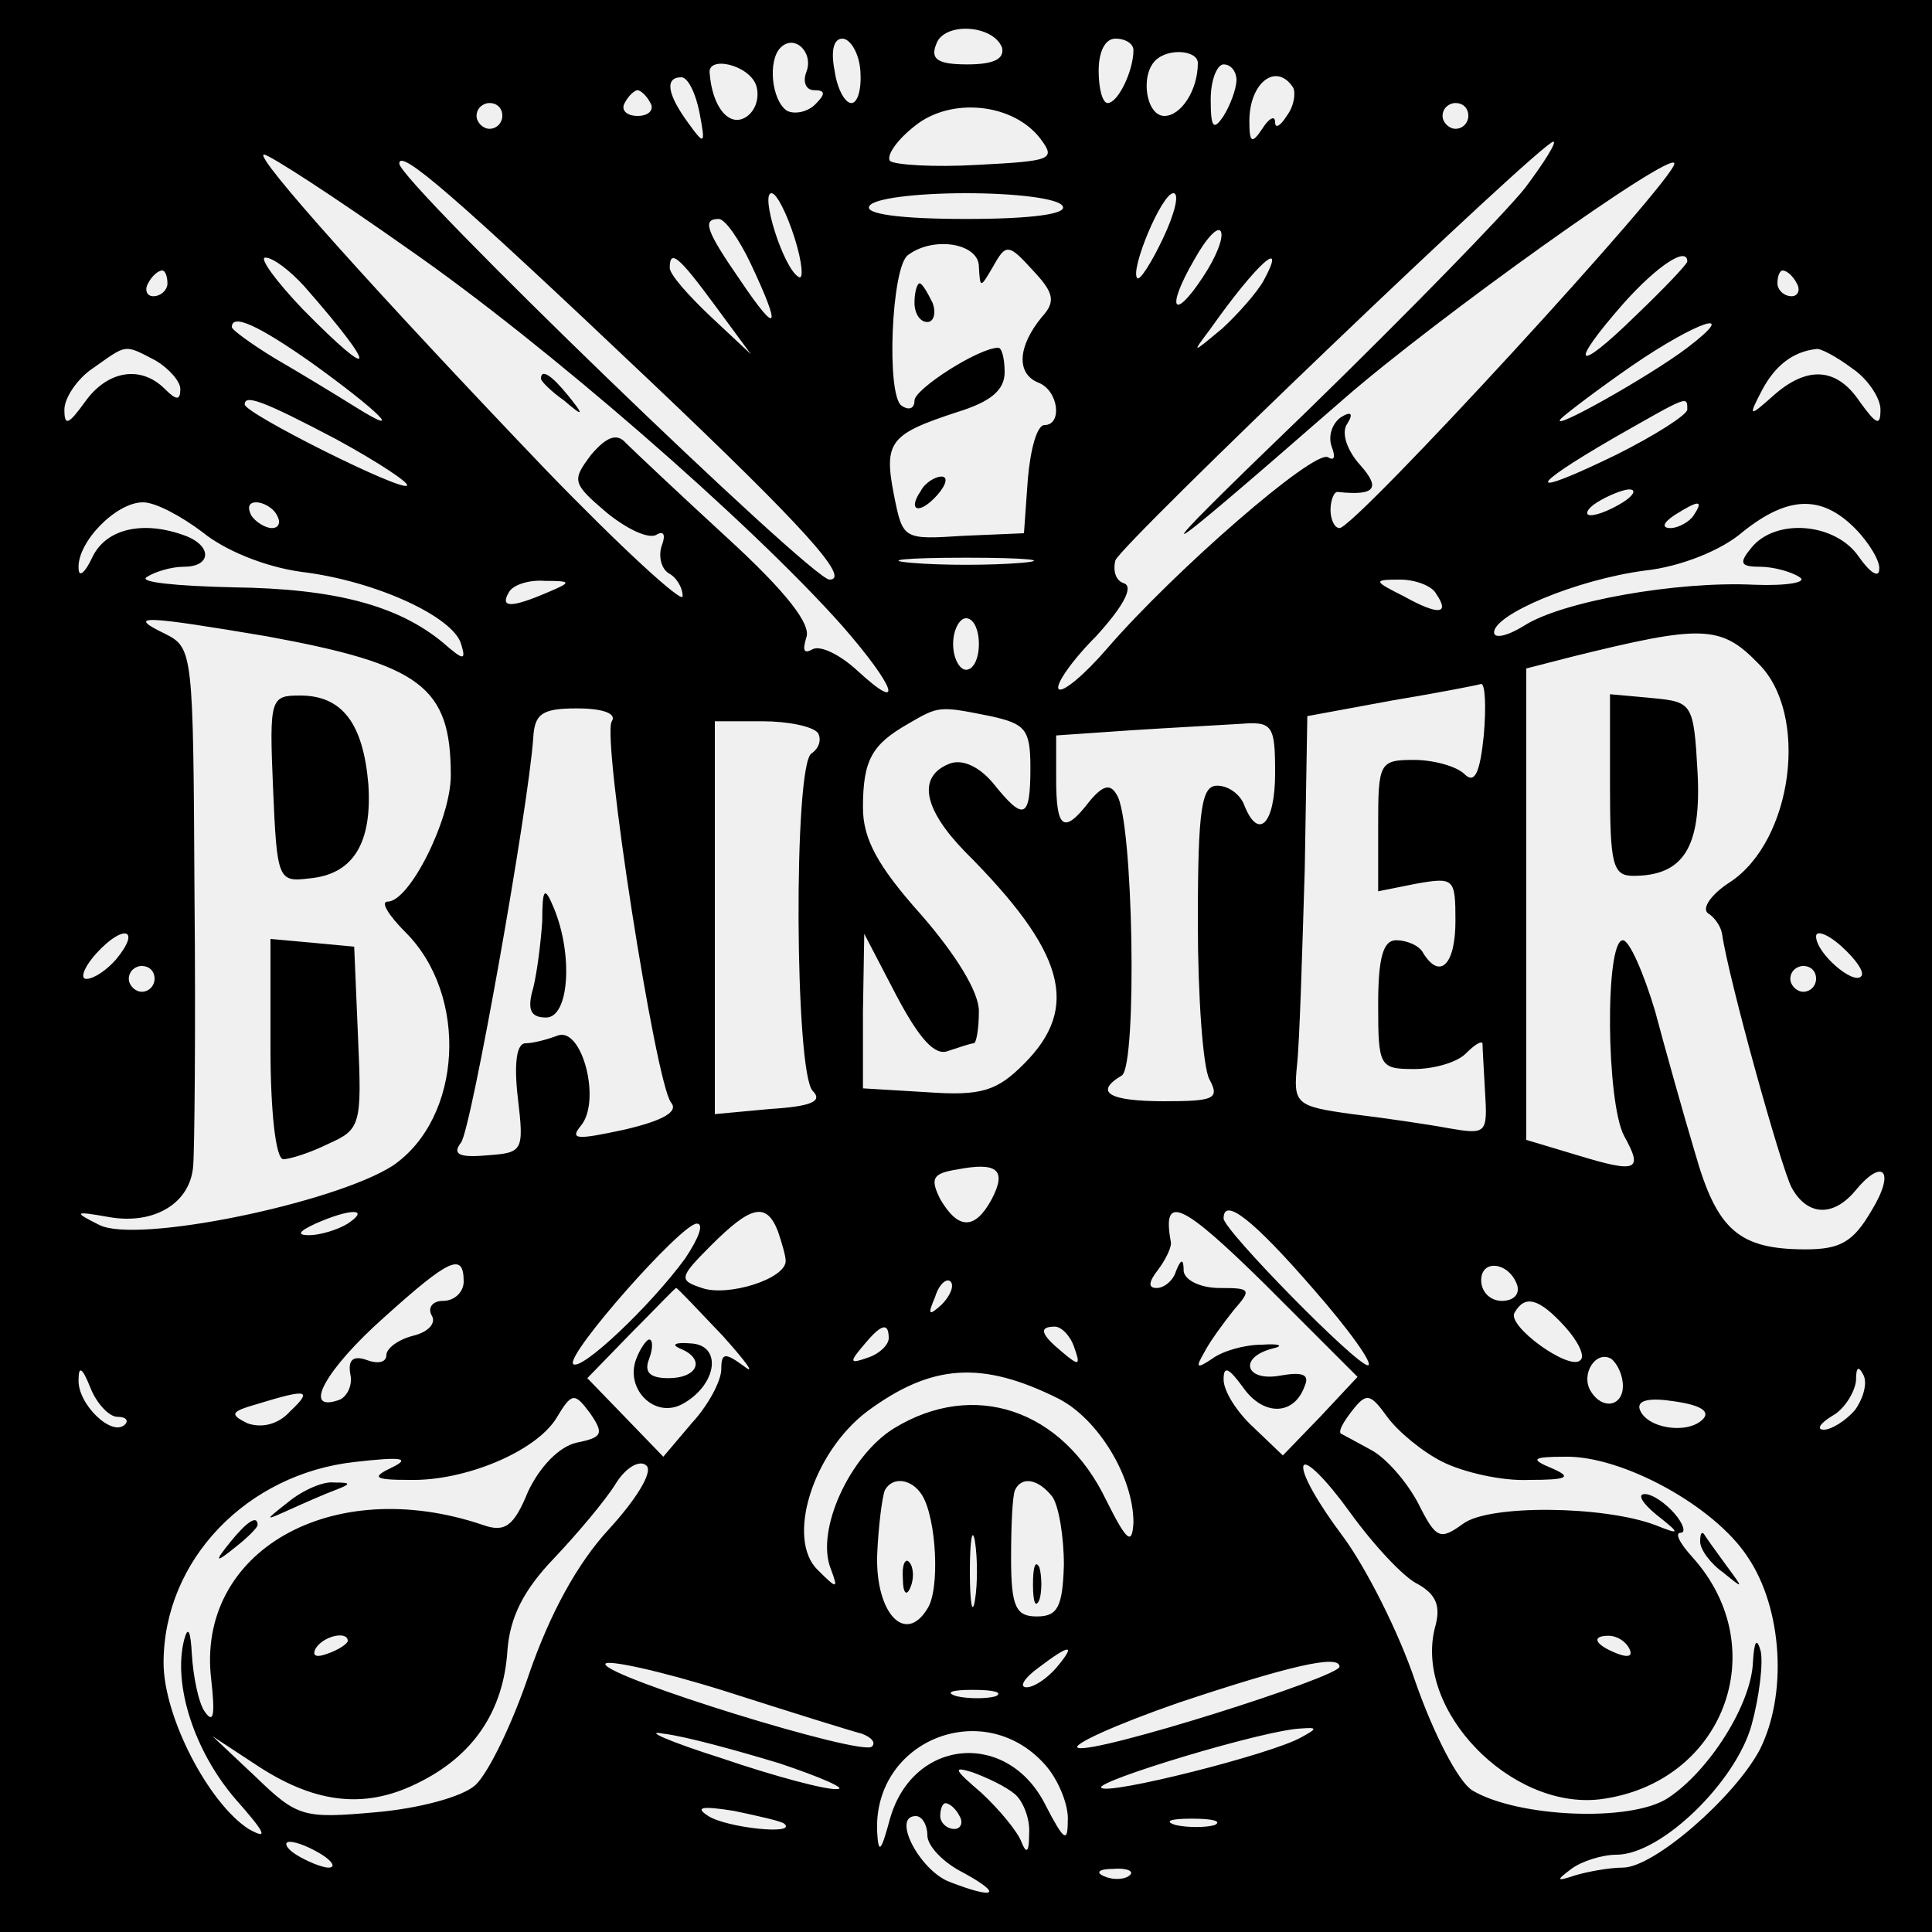
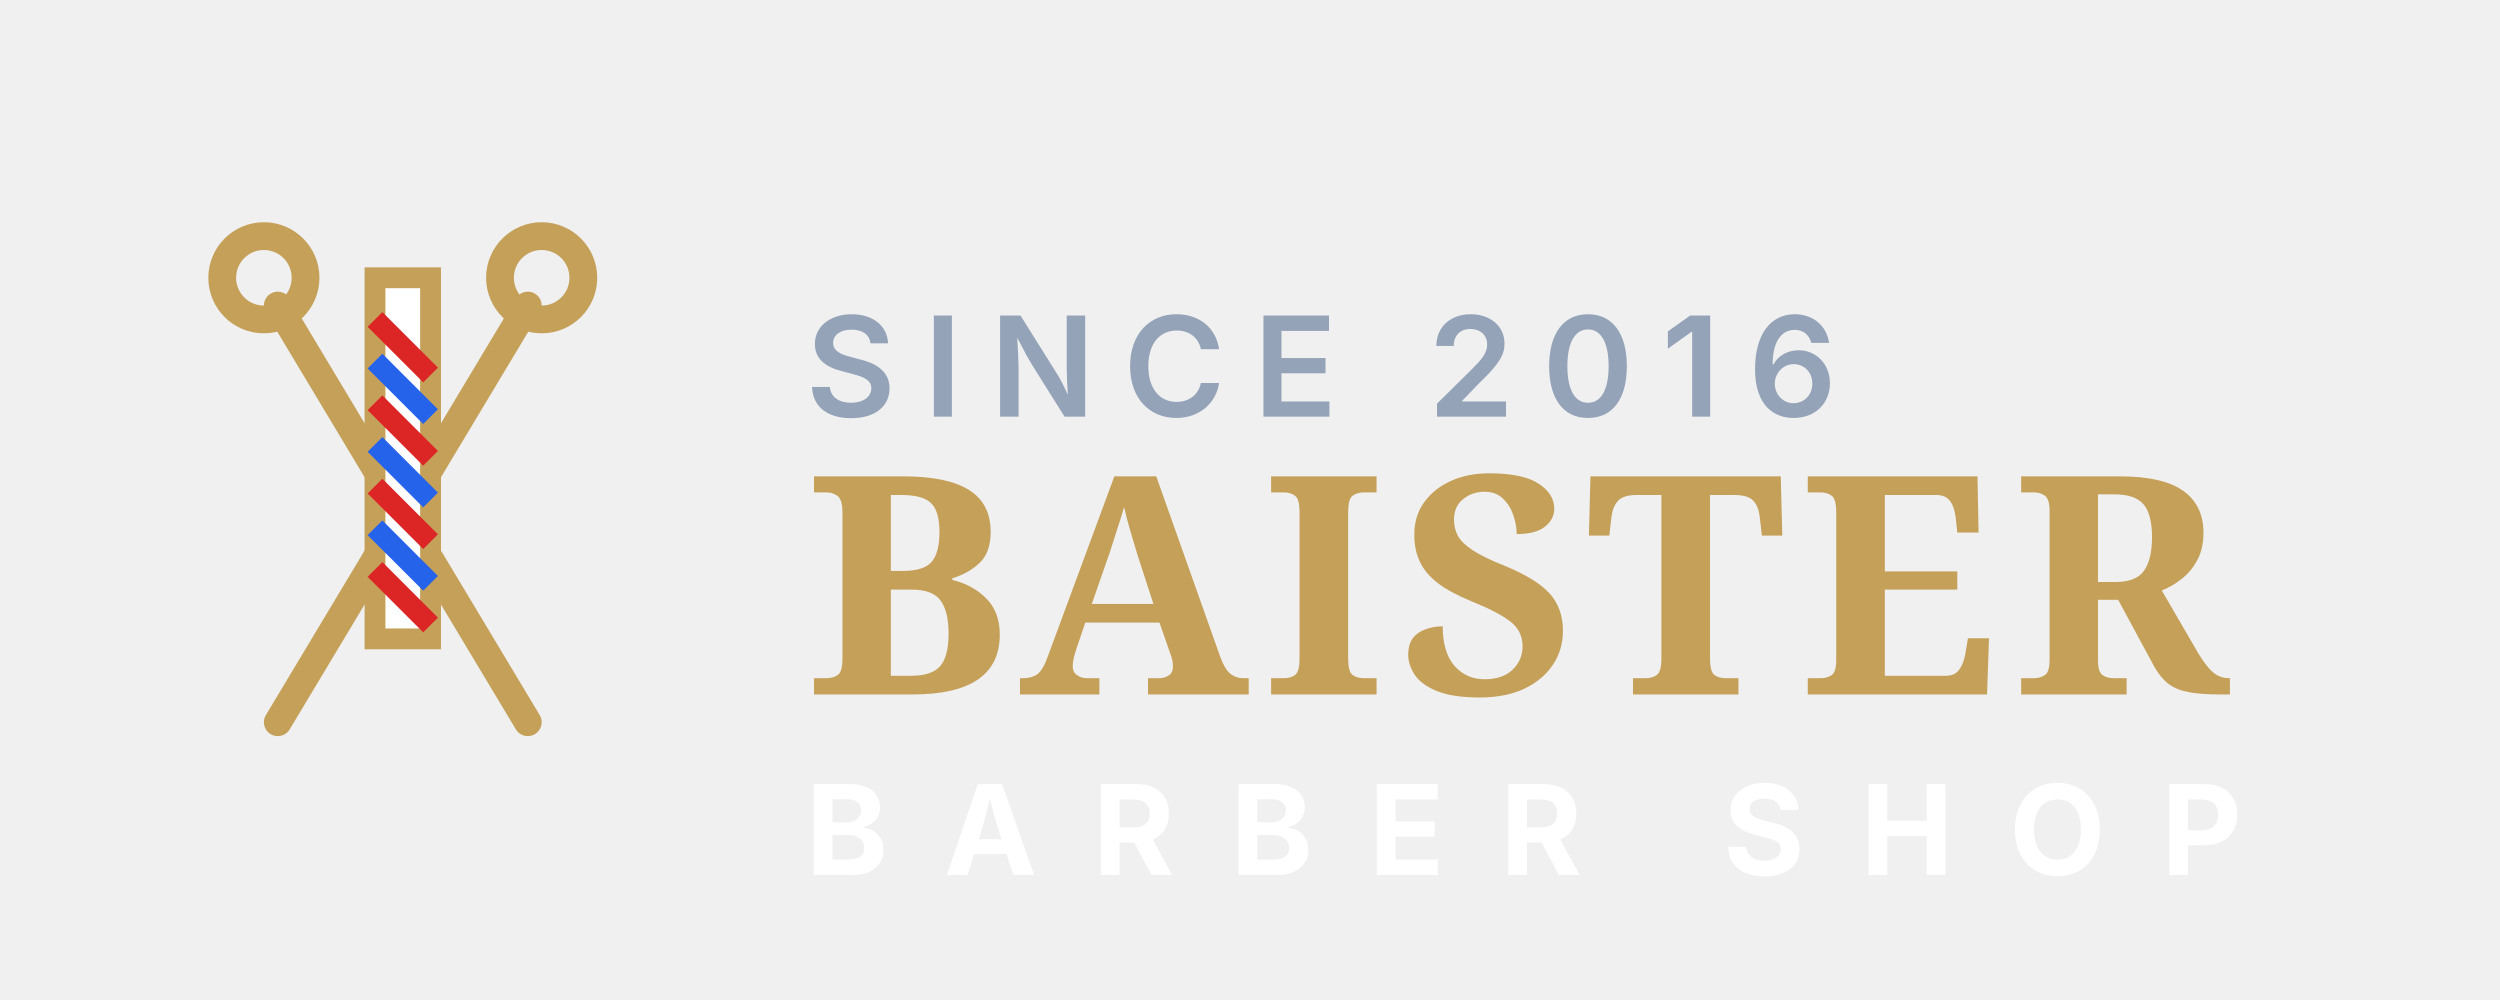
- <svg xmlns="http://www.w3.org/2000/svg" version="1.0" width="150pt" height="150pt" viewBox="0 0 150 150" preserveAspectRatio="xMidYMid meet">
-   <g transform="translate(0,150) scale(0.1,-0.1)" fill="#000000" stroke="none">
-     <path d="M0 750 l0 -750 750 0 750 0 0 750 0 750 -750 0 -750 0 0 -750z m778 713 c2 -9 -7 -13 -27 -13 -23 0 -29 4 -24 16 6 17 44 15 51 -3z m-152 -19 c-3 -8 0 -14 6 -14 9 0 9 -3 1 -11 -6 -6 -16 -8 -22 -5 -12 8 -15 39 -5 49 11 11 26 -4 20 -19z m42 1 c1 -14 -2 -25 -7 -25 -5 0 -11 11 -13 25 -3 15 -1 25 6 25 6 0 13 -11 14 -25z m212 16 c0 -16 -12 -41 -20 -41 -4 0 -7 11 -7 25 0 15 5 25 13 25 8 0 14 -4 14 -9z m50 -10 c0 -21 -13 -41 -26 -41 -14 0 -19 31 -7 43 10 10 33 8 33 -2z m-343 -17 c3 -9 0 -20 -8 -25 -13 -8 -26 8 -28 34 -2 14 30 7 36 -9z m373 4 c0 -7 -5 -20 -10 -28 -8 -12 -10 -9 -10 13 0 15 5 27 10 27 6 0 10 -6 10 -12z m-417 -25 c5 -26 4 -26 -9 -8 -16 22 -18 35 -5 35 5 0 11 -12 14 -27z m461 19 c2 -4 1 -14 -5 -22 -5 -8 -9 -10 -9 -5 0 6 -5 3 -10 -5 -8 -12 -10 -11 -10 6 0 30 21 46 34 26z m-499 -12 c3 -5 -1 -10 -10 -10 -9 0 -13 5 -10 10 3 6 8 10 10 10 2 0 7 -4 10 -10z m-115 -10 c0 -5 -4 -10 -10 -10 -5 0 -10 5 -10 10 0 6 5 10 10 10 6 0 10 -4 10 -10z m418 -18 c12 -16 8 -17 -49 -20 -34 -2 -64 0 -68 3 -3 4 5 16 19 27 28 23 77 18 98 -10z m332 18 c0 -5 -4 -10 -10 -10 -5 0 -10 5 -10 10 0 6 5 10 10 10 6 0 10 -4 10 -10z m44 -56 c-16 -20 -91 -97 -168 -172 -136 -131 -130 -129 27 8 71 62 257 195 257 183 0 -13 -248 -283 -260 -283 -4 0 -7 7 -7 14 0 8 3 15 6 14 29 -3 33 3 17 21 -10 11 -15 25 -10 32 5 8 3 10 -5 5 -7 -5 -10 -15 -7 -23 3 -8 2 -11 -3 -8 -11 6 -119 -88 -171 -148 -18 -21 -35 -35 -38 -32 -3 3 10 22 29 41 21 23 29 38 22 41 -7 2 -9 10 -7 18 6 14 331 325 340 325 3 0 -7 -16 -22 -36z m-866 -48 c105 -73 264 -211 336 -292 41 -47 49 -69 12 -35 -14 13 -29 20 -35 17 -7 -4 -8 -1 -5 9 4 10 -15 35 -62 78 -37 34 -72 67 -78 73 -7 8 -15 5 -27 -9 -15 -20 -15 -22 12 -45 16 -13 33 -21 39 -17 5 3 7 0 4 -8 -3 -8 -1 -18 5 -22 6 -3 11 -11 11 -18 0 -6 -48 38 -106 98 -131 137 -228 245 -219 245 4 0 55 -33 113 -74z m188 -103 c118 -112 155 -153 138 -153 -14 0 -334 309 -334 323 0 12 41 -23 196 -170z m111 112 c6 -19 7 -33 3 -30 -12 7 -30 65 -21 65 4 0 12 -16 18 -35z m208 25 c4 -6 -23 -10 -75 -10 -52 0 -79 4 -75 10 3 6 37 10 75 10 38 0 72 -4 75 -10z m78 -25 c-9 -19 -18 -33 -20 -31 -6 6 19 66 28 66 5 0 1 -16 -8 -35z m-320 -20 c24 -51 21 -56 -8 -13 -27 39 -30 48 -17 48 5 0 16 -16 25 -35z m351 -10 c-23 -35 -29 -25 -7 13 10 18 19 27 21 22 2 -5 -4 -20 -14 -35z m-174 8 c1 -17 1 -17 11 0 10 18 12 18 31 -3 16 -17 18 -24 7 -36 -19 -23 -20 -44 -3 -51 16 -6 19 -33 5 -33 -6 0 -11 -19 -13 -42 l-3 -42 -47 -2 c-47 -3 -47 -3 -54 32 -8 41 -3 47 49 64 26 8 37 17 37 31 0 10 -2 19 -5 19 -15 0 -65 -32 -65 -41 0 -6 -4 -8 -10 -4 -12 8 -8 108 5 117 20 15 55 9 55 -9z m-524 -15 c58 -66 57 -77 -1 -18 -21 22 -34 40 -29 40 6 0 19 -10 30 -22z m319 -15 l28 -38 -31 29 c-18 17 -32 33 -32 38 0 15 7 9 35 -29z m426 19 c-5 -9 -20 -26 -32 -37 -24 -20 -24 -20 -9 0 36 51 60 72 41 37z m329 15 c0 -2 -18 -21 -40 -42 -47 -46 -53 -40 -9 10 26 29 49 44 49 32z m-1180 -17 c0 -5 -5 -10 -11 -10 -5 0 -7 5 -4 10 3 6 8 10 11 10 2 0 4 -4 4 -10z m1265 0 c3 -5 1 -10 -4 -10 -6 0 -11 5 -11 10 0 6 2 10 4 10 3 0 8 -4 11 -10z m-1154 -61 c53 -38 75 -60 35 -35 -16 10 -44 27 -63 38 -18 11 -33 22 -33 24 0 11 21 1 61 -27z m1069 11 c-29 -22 -109 -67 -98 -55 4 4 29 23 55 41 51 35 85 46 43 14z m-1189 -10 c10 -6 19 -16 19 -22 0 -9 -3 -9 -12 0 -19 19 -45 14 -62 -10 -13 -18 -16 -19 -16 -6 0 9 10 24 22 32 27 19 24 19 49 6z m1317 -6 c12 -8 22 -23 22 -32 0 -13 -3 -12 -16 6 -18 27 -41 28 -67 5 -19 -17 -20 -17 -9 4 10 19 24 30 42 32 3 1 16 -6 28 -15z m-1177 -55 c33 -18 57 -34 55 -36 -4 -5 -126 56 -126 63 0 8 14 3 71 -27z m1049 23 c0 -4 -25 -20 -55 -35 -70 -34 -71 -27 -2 13 58 33 57 33 57 22z m-50 -72 c-8 -5 -19 -10 -25 -10 -5 0 -3 5 5 10 8 5 20 10 25 10 6 0 3 -5 -5 -10z m-1103 -23 c17 -14 48 -27 77 -31 58 -7 118 -35 124 -56 4 -13 2 -13 -14 1 -35 29 -84 42 -163 43 -44 1 -74 4 -67 8 6 4 19 8 29 8 21 0 22 16 1 24 -32 12 -61 6 -72 -16 -6 -13 -11 -17 -11 -9 -1 20 29 51 50 51 10 0 30 -11 46 -23z m58 13 c3 -5 2 -10 -4 -10 -5 0 -13 5 -16 10 -3 6 -2 10 4 10 5 0 13 -4 16 -10z m1100 0 c-3 -5 -12 -10 -18 -10 -7 0 -6 4 3 10 19 12 23 12 15 0z m125 -10 c11 -11 20 -26 19 -32 0 -7 -7 -3 -16 10 -18 26 -64 30 -83 7 -10 -12 -9 -15 6 -15 11 0 25 -4 31 -8 7 -4 -9 -7 -35 -6 -60 3 -150 -13 -179 -32 -13 -8 -23 -10 -23 -5 0 14 64 41 117 48 28 3 60 16 76 30 35 28 61 29 87 3z m-647 -27 c-24 -2 -62 -2 -85 0 -24 2 -5 4 42 4 47 0 66 -2 43 -4z m-368 -23 c-28 -12 -37 -12 -30 0 3 6 16 10 28 9 21 0 21 -1 2 -9z m690 -1 c11 -16 2 -17 -25 -2 -24 12 -24 13 -3 13 12 0 25 -5 28 -11z m-908 -33 c120 -22 143 -39 143 -108 0 -34 -32 -98 -49 -98 -6 0 1 -11 14 -24 49 -49 44 -144 -10 -181 -45 -29 -199 -61 -228 -46 -20 10 -20 11 8 6 35 -6 63 11 65 40 1 11 2 106 1 211 -1 188 -1 191 -23 202 -31 15 -16 14 79 -2z m553 -6 c0 -11 -4 -20 -10 -20 -5 0 -10 9 -10 20 0 11 5 20 10 20 6 0 10 -9 10 -20z m605 -15 c40 -39 27 -138 -22 -170 -14 -9 -22 -20 -17 -24 5 -3 10 -10 11 -16 5 -35 46 -182 54 -197 12 -22 32 -23 49 -3 22 27 32 16 13 -15 -14 -24 -24 -30 -51 -30 -52 0 -69 15 -86 75 -9 30 -23 80 -31 110 -9 30 -20 55 -25 55 -14 0 -13 -126 1 -152 15 -27 10 -29 -36 -15 l-40 12 0 183 0 183 35 9 c101 25 116 25 145 -5z m-213 -56 c-3 -29 -7 -38 -15 -30 -6 6 -24 11 -39 11 -27 0 -28 -2 -28 -51 l0 -51 30 6 c29 5 30 4 30 -29 0 -34 -12 -46 -25 -25 -3 6 -13 10 -21 10 -10 0 -14 -13 -14 -50 0 -48 1 -50 28 -50 15 0 33 5 40 12 7 7 12 10 13 8 0 -3 1 -20 2 -38 2 -32 1 -33 -28 -28 -16 3 -50 8 -75 11 -44 6 -46 8 -43 38 2 18 4 86 6 152 l2 119 65 12 c36 6 67 12 70 13 3 0 4 -17 2 -40z m-677 11 c-8 -12 34 -281 46 -296 6 -7 -6 -14 -36 -21 -37 -8 -43 -8 -34 3 16 19 1 77 -18 70 -8 -3 -19 -6 -25 -6 -7 0 -9 -16 -6 -42 5 -42 4 -43 -24 -45 -22 -2 -27 1 -20 10 8 11 52 258 56 314 1 19 7 23 34 23 20 0 31 -4 27 -10z m294 4 c27 -6 31 -10 31 -40 0 -40 -5 -42 -29 -12 -11 13 -24 19 -34 15 -25 -10 -20 -35 12 -68 78 -78 90 -121 46 -165 -21 -21 -33 -25 -75 -22 l-50 3 0 60 1 60 25 -48 c18 -34 30 -47 40 -43 9 3 18 6 20 6 2 0 4 11 4 25 0 15 -18 44 -45 75 -34 38 -45 59 -45 83 0 37 7 49 35 65 24 14 24 14 64 6z m-134 -13 c3 -5 1 -12 -5 -16 -14 -9 -13 -248 1 -262 8 -8 -1 -12 -33 -14 l-43 -4 0 152 0 153 37 0 c20 0 39 -4 43 -9z m355 -31 c0 -40 -13 -53 -24 -25 -3 8 -12 15 -21 15 -12 0 -15 -17 -15 -106 0 -58 4 -113 9 -122 8 -15 4 -17 -35 -17 -43 0 -55 7 -33 20 12 8 9 199 -4 218 -5 9 -11 7 -21 -5 -20 -26 -26 -22 -26 17 l0 34 58 4 c31 2 69 4 85 5 25 2 27 -1 27 -38z m-900 -145 c-7 -8 -17 -15 -23 -15 -5 0 -2 9 8 20 21 23 35 19 15 -5z m1355 -13 c-6 -7 -35 18 -35 31 0 5 9 2 20 -8 11 -10 18 -20 15 -23z m-1325 -2 c0 -5 -4 -10 -10 -10 -5 0 -10 5 -10 10 0 6 5 10 10 10 6 0 10 -4 10 -10z m1290 0 c0 -5 -4 -10 -10 -10 -5 0 -10 5 -10 10 0 6 5 10 10 10 6 0 10 -4 10 -10z m-640 -171 c-13 -24 -26 -24 -40 0 -8 16 -6 20 13 23 31 6 39 0 27 -23z m255 -169 l-29 -30 -23 22 c-13 12 -23 28 -23 37 0 11 4 9 15 -6 16 -23 40 -22 48 1 4 9 -2 11 -19 8 -27 -5 -33 14 -6 21 9 2 6 4 -8 3 -14 0 -31 -5 -39 -11 -12 -8 -13 -7 -6 5 4 8 15 23 23 33 14 16 13 17 -11 17 -15 0 -27 6 -28 13 0 10 -2 10 -6 0 -2 -7 -9 -13 -15 -13 -7 0 -6 5 1 14 6 8 11 18 10 22 -7 38 9 30 73 -33 l72 -72 -29 -31z m-755 150 c-8 -5 -22 -9 -30 -9 -10 0 -8 3 5 9 27 12 43 12 25 0z m334 -6 c3 -9 6 -19 6 -23 0 -14 -45 -28 -65 -21 -18 6 -18 8 7 33 31 31 43 34 52 11z m415 -44 c29 -33 48 -60 43 -60 -9 0 -112 105 -112 114 0 17 23 -1 69 -54z m-487 23 c-27 -37 -81 -88 -87 -82 -6 7 84 109 96 109 6 0 1 -12 -9 -27z m-172 -18 c0 -8 -7 -15 -16 -15 -8 0 -12 -5 -9 -11 4 -6 -2 -13 -14 -16 -12 -3 -21 -10 -21 -15 0 -6 -7 -7 -15 -4 -11 4 -15 0 -13 -11 2 -9 -3 -18 -9 -20 -29 -10 -10 24 35 64 51 46 62 51 62 28z m818 -3 c2 -7 -3 -12 -12 -12 -9 0 -16 7 -16 16 0 17 22 14 28 -4z m-447 -15 c-10 -9 -11 -8 -5 6 3 10 9 15 12 12 3 -3 0 -11 -7 -18z m-170 -24 c18 -20 26 -31 17 -24 -15 11 -18 11 -18 -2 0 -9 -10 -28 -23 -42 l-22 -26 -29 30 -30 31 34 35 c19 19 34 35 35 35 1 0 17 -17 36 -37z m654 7 c10 -11 16 -23 12 -26 -8 -9 -58 27 -51 37 8 14 19 11 39 -11z m-525 -9 c0 -5 -7 -12 -16 -15 -14 -5 -15 -4 -4 9 14 17 20 19 20 6z m144 -7 c5 -14 4 -15 -9 -4 -17 14 -19 20 -6 20 5 0 12 -7 15 -16z m426 -30 c0 -16 -16 -19 -25 -4 -8 13 4 32 16 25 5 -4 9 -13 9 -21z m-1169 -24 c7 0 9 -3 6 -6 -10 -10 -37 16 -36 35 0 11 3 9 9 -6 5 -13 15 -23 21 -23z m731 14 c31 -16 58 -61 58 -96 -1 -18 -5 -15 -21 17 -34 71 -103 94 -165 56 -34 -21 -61 -79 -49 -109 6 -16 5 -16 -10 -1 -25 24 -4 91 38 123 50 37 89 40 149 10z m618 -9 c-7 -8 -18 -15 -24 -15 -6 0 -3 5 7 11 9 5 17 18 18 27 0 11 2 12 6 4 3 -7 -1 -19 -7 -27z m-1215 -1 c-9 -10 -22 -13 -33 -9 -14 7 -13 9 8 15 39 12 43 11 25 -6z m223 -24 c-14 -3 -29 -19 -38 -38 -11 -27 -18 -32 -35 -26 -118 40 -223 -21 -211 -120 3 -27 2 -35 -5 -25 -5 7 -9 28 -10 44 -1 19 -3 23 -6 12 -9 -35 8 -87 40 -124 23 -26 26 -32 10 -23 -31 20 -66 87 -66 129 0 80 65 147 149 156 35 4 43 3 29 -4 -17 -8 -15 -10 13 -10 43 -1 98 22 114 48 12 20 14 20 26 4 11 -16 10 -19 -10 -23z m672 -15 c16 -8 46 -15 67 -14 30 0 34 2 18 9 -17 7 -16 9 10 9 44 1 116 -38 142 -78 27 -40 31 -107 9 -150 -20 -37 -82 -91 -106 -91 -10 0 -27 -3 -37 -6 -15 -5 -15 -4 -3 5 8 6 24 11 35 11 35 0 93 57 105 101 6 22 9 48 7 57 -3 11 -5 8 -6 -8 -1 -33 -34 -85 -66 -106 -29 -19 -117 -15 -152 6 -11 7 -30 44 -44 84 -13 39 -39 90 -57 114 -18 24 -32 48 -30 54 2 5 18 -11 36 -36 18 -25 42 -51 53 -56 14 -8 18 -17 13 -34 -16 -64 59 -141 128 -133 96 12 136 117 72 188 -10 11 -14 19 -9 19 4 0 2 7 -5 15 -7 8 -17 15 -23 15 -6 0 -2 -7 9 -16 19 -15 19 -16 -1 -8 -40 15 -129 16 -149 1 -18 -13 -21 -12 -35 16 -9 17 -25 35 -36 41 -11 6 -22 12 -24 13 -2 2 2 9 9 18 11 14 14 13 27 -5 8 -11 27 -27 43 -35z m202 33 c-12 -12 -44 -7 -49 8 -2 7 8 9 27 6 21 -3 28 -8 22 -14z m-849 -85 c-25 -27 -46 -66 -62 -112 -13 -39 -32 -78 -42 -87 -10 -9 -43 -18 -77 -21 -56 -5 -61 -4 -93 27 l-34 32 32 -21 c46 -31 85 -36 126 -16 44 21 68 56 71 104 2 25 12 46 36 71 18 19 40 45 48 58 8 13 19 19 24 14 5 -5 -8 -26 -29 -49z m243 26 c11 -18 14 -73 4 -88 -17 -28 -40 -4 -39 41 1 24 4 46 6 51 6 11 21 9 29 -4z m101 -1 c5 -7 9 -31 9 -53 -1 -33 -5 -40 -21 -40 -16 0 -20 7 -20 45 0 25 1 48 3 53 5 11 18 9 29 -5z m-60 -80 c-2 -13 -4 -3 -4 22 0 25 2 35 4 23 2 -13 2 -33 0 -45z m-487 -32 c0 -2 -7 -7 -16 -10 -8 -3 -12 -2 -9 4 6 10 25 14 25 6z m995 -6 c3 -6 -1 -7 -9 -4 -18 7 -21 14 -7 14 6 0 13 -4 16 -10z m-596 -66 c8 -3 11 -7 8 -10 -7 -8 -207 54 -207 64 0 4 42 -5 93 -21 50 -16 98 -31 106 -33z m151 51 c-7 -8 -17 -15 -23 -15 -6 0 -2 7 9 15 25 19 30 19 14 0z m220 1 c0 -8 -190 -68 -203 -63 -6 2 29 18 78 35 84 28 125 38 125 28z m-267 -23 c-7 -2 -21 -2 -30 0 -10 3 -4 5 12 5 17 0 24 -2 18 -5z m-168 -52 c33 -11 53 -20 45 -20 -8 -1 -49 10 -90 24 -41 13 -61 22 -45 19 17 -2 57 -13 90 -23z m208 -3 c9 -11 17 -30 16 -42 0 -17 -3 -15 -17 12 -29 59 -103 53 -121 -10 -7 -26 -9 -28 -10 -10 -3 72 85 106 132 50z m197 23 c-23 -13 -150 -45 -155 -39 -5 5 127 45 155 46 13 1 13 0 0 -7z m-222 -44 c6 -5 12 -19 11 -31 0 -14 -2 -16 -6 -6 -3 8 -17 25 -31 38 -21 18 -23 21 -7 16 11 -4 26 -11 33 -17z m-179 -23 c10 -9 -45 -3 -59 6 -11 7 -5 8 20 4 19 -4 37 -8 39 -10z m136 6 c3 -5 1 -10 -4 -10 -6 0 -11 5 -11 10 0 6 2 10 4 10 3 0 8 -4 11 -10z m-25 -15 c0 -8 12 -21 28 -29 31 -17 25 -21 -11 -7 -23 9 -45 51 -26 51 5 0 9 -7 9 -15z m223 8 c-7 -2 -21 -2 -30 0 -10 3 -4 5 12 5 17 0 24 -2 18 -5z m-693 -23 c8 -5 11 -10 5 -10 -5 0 -17 5 -25 10 -8 5 -10 10 -5 10 6 0 17 -5 25 -10z m627 -16 c-3 -3 -12 -4 -19 -1 -8 3 -5 6 6 6 11 1 17 -2 13 -5z" />
-     <path d="M420 1206 c0 -2 8 -10 18 -17 15 -13 16 -12 3 4 -13 16 -21 21 -21 13z" />
-     <path d="M710 1265 c0 -8 4 -15 10 -15 5 0 7 7 4 15 -4 8 -8 15 -10 15 -2 0 -4 -7 -4 -15z" />
-     <path d="M715 1119 c-11 -16 -1 -19 13 -3 7 8 8 14 3 14 -5 0 -13 -5 -16 -11z" />
-     <path d="M212 888 c3 -71 4 -73 28 -70 34 3 49 27 46 73 -4 47 -20 69 -53 69 -23 0 -24 -2 -21 -72z" />
-     <path d="M210 686 c0 -48 4 -86 10 -86 5 0 21 5 35 12 25 11 26 15 23 82 l-3 71 -32 3 -33 3 0 -85z" />
-     <path d="M1250 891 c0 -62 2 -71 18 -71 39 0 53 22 50 80 -3 54 -4 55 -35 58 l-33 3 0 -70z" />
-     <path d="M421 785 c-1 -16 -4 -40 -7 -52 -5 -17 -2 -23 10 -23 18 0 21 49 6 85 -7 17 -9 16 -9 -10z" />
-     <path d="M494 445 c-9 -23 14 -47 36 -35 27 15 31 46 6 47 -12 1 -15 -1 -8 -4 20 -8 14 -23 -9 -23 -15 0 -19 5 -15 15 3 8 3 15 0 15 -2 0 -7 -7 -10 -15z" />
-     <path d="M224 334 c-19 -15 -19 -15 1 -6 11 5 27 12 35 15 13 5 13 6 -1 6 -8 1 -24 -6 -35 -15z" />
-     <path d="M179 303 c-13 -16 -12 -17 4 -4 9 7 17 15 17 17 0 8 -8 3 -21 -13z" />
-     <path d="M1320 303 c0 -6 8 -17 18 -24 16 -13 16 -13 2 6 -8 11 -16 22 -17 24 -2 2 -3 0 -3 -6z" />
-     <path d="M701 274 c0 -11 3 -14 6 -6 3 7 2 16 -1 19 -3 4 -6 -2 -5 -13z" />
-     <path d="M802 270 c0 -14 2 -19 5 -12 2 6 2 18 0 25 -3 6 -5 1 -5 -13z" />
-   </g>
+ <svg xmlns="http://www.w3.org/2000/svg" viewBox="0 0 180 72" width="100%" height="100%">
+   <path d="M20 22 L38 52 M38 22 L20 52" stroke="#c5a059" stroke-width="2" stroke-linecap="round" />
+   <circle cx="19" cy="20" r="3" fill="none" stroke="#c5a059" stroke-width="2" />
+   <circle cx="39" cy="20" r="3" fill="none" stroke="#c5a059" stroke-width="2" />
+   <rect x="27" y="20" width="4" height="26" fill="#ffffff" stroke="#c5a059" stroke-width="1.5" />
+   <path d="M27 23 L31 27 M27 29 L31 33 M27 35 L31 39 M27 41 L31 45" stroke="#dc2626" stroke-width="1.5" />
+   <path d="M27 26 L31 30 M27 32 L31 36 M27 38 L31 42" stroke="#2563eb" stroke-width="1.5" />
+   <text x="58" y="30" font-family="Inter,sans-serif" font-size="10" font-weight="600" fill="#94a3b8" letter-spacing="2">SINCE 2016</text>
+   <text x="58" y="50" font-family="Georgia,serif" font-size="22" font-weight="900" fill="#c5a059" letter-spacing="1">BAISTER</text>
+   <text x="58" y="63" font-family="Inter,sans-serif" font-size="9" font-weight="700" fill="#ffffff" letter-spacing="4">BARBER SHOP</text>
</svg>
